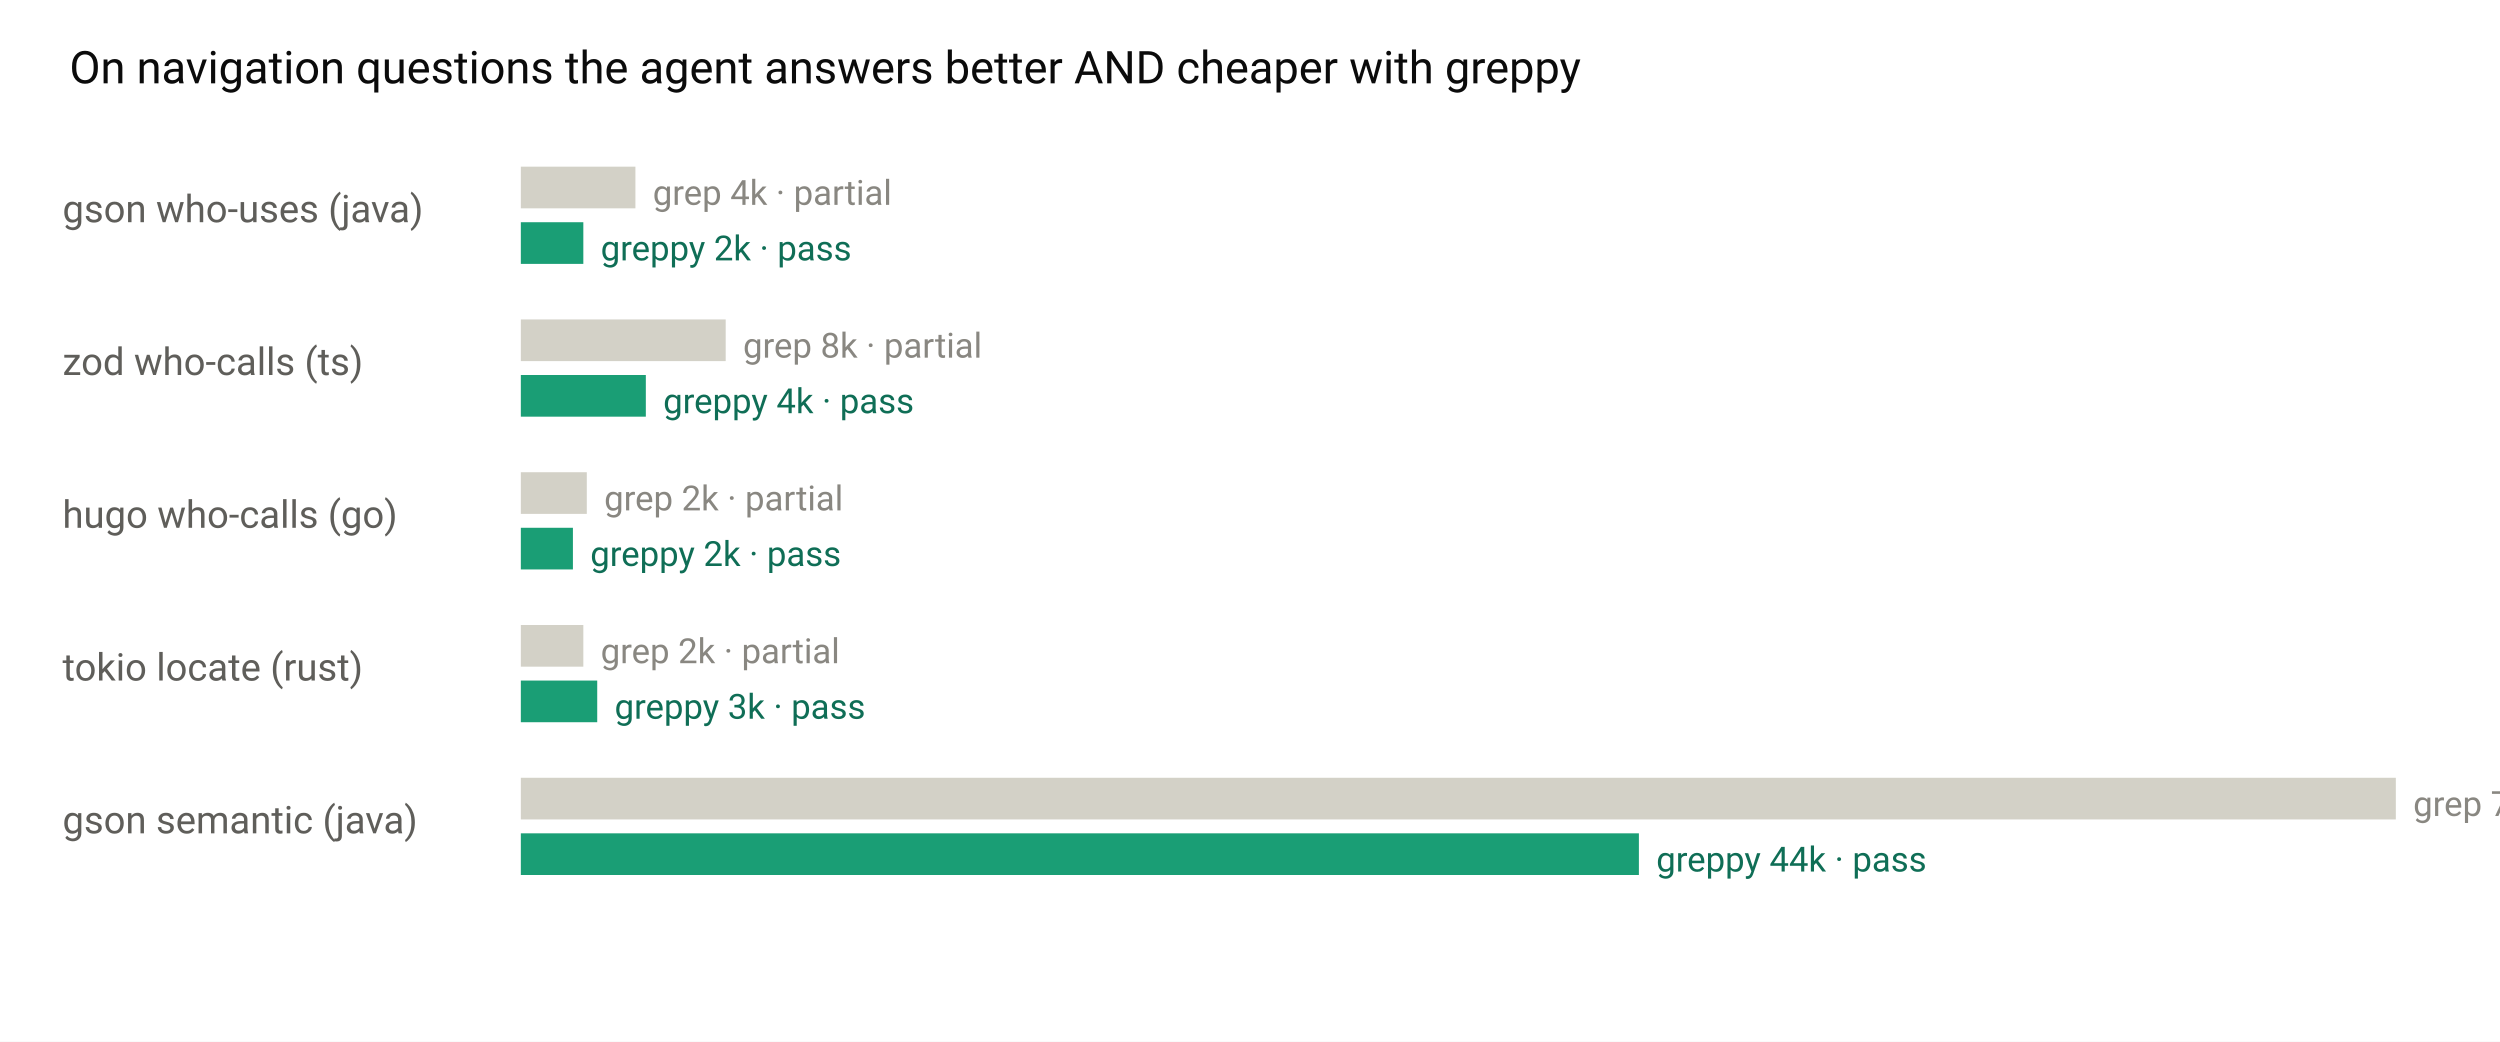
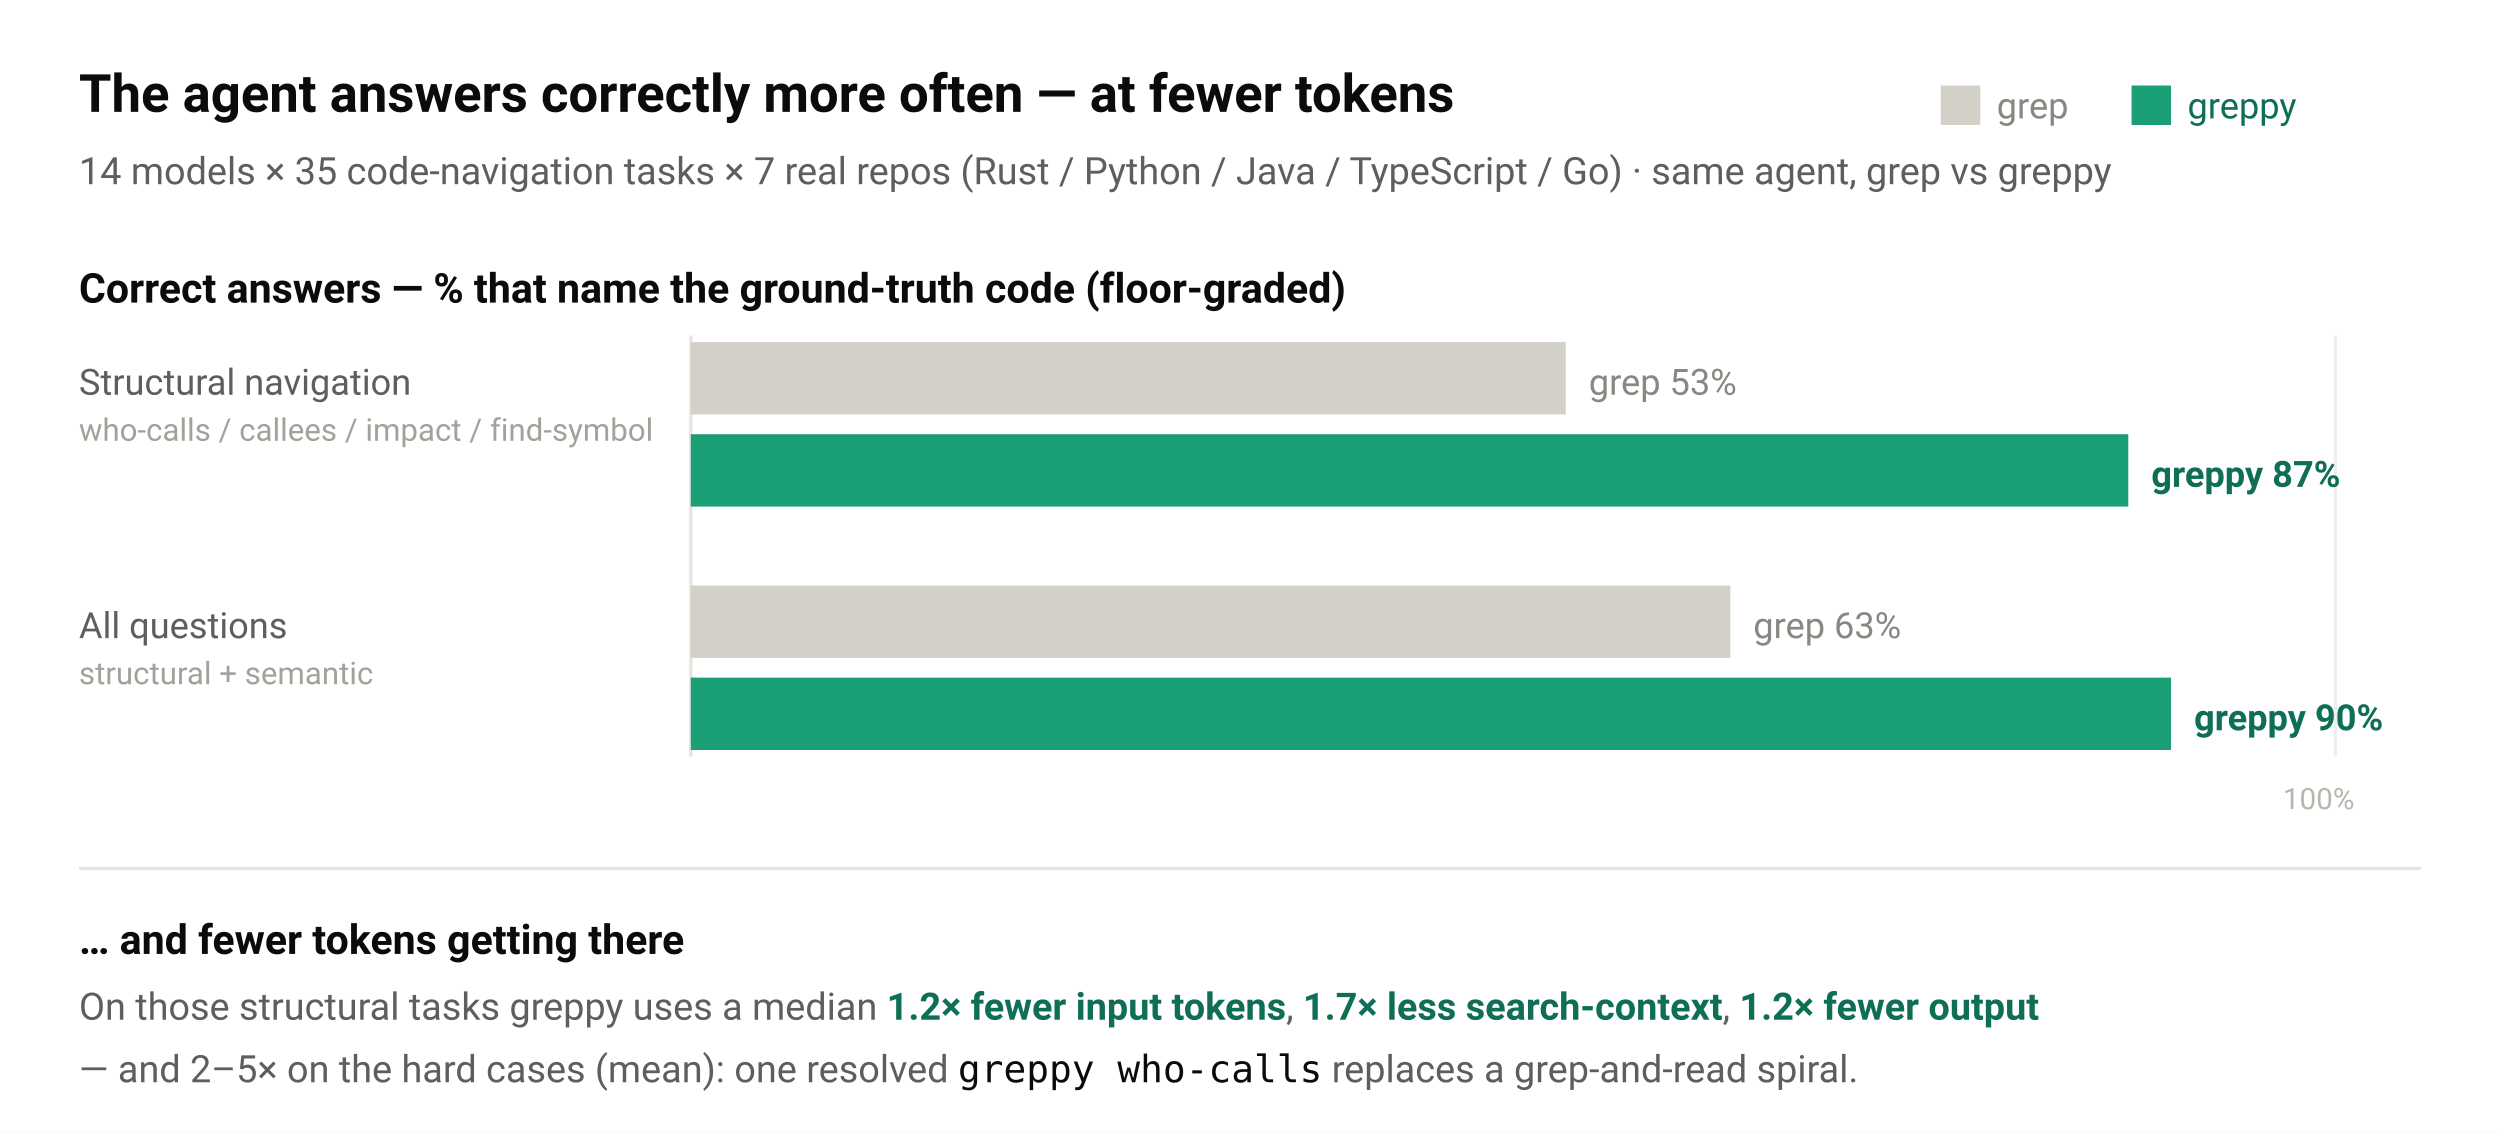
- <svg xmlns="http://www.w3.org/2000/svg" viewBox="0 0 720 300" font-family="system-ui,Segoe UI,Roboto,sans-serif">
-   <rect width="720" height="300" fill="#ffffff" />
-   <text x="20" y="24" font-size="13" fill="#0b0b0b">On navigation questions the agent answers better AND cheaper with greppy</text>
-   <text x="18" y="64" font-size="11" fill="#5f5e5a">gson who-uses (java)</text>
-   <rect x="150" y="48" width="33" height="12" fill="#d3d1c7" />
-   <text x="188" y="59" font-size="10" fill="#898781">grep 4k · partial</text>
-   <rect x="150" y="64" width="18" height="12" fill="#1a9e75" />
-   <text x="173" y="75" font-size="10" fill="#0f6e56">greppy 2k · pass</text>
-   <text x="18" y="108" font-size="11" fill="#5f5e5a">zod who-calls (ts)</text>
-   <rect x="150" y="92" width="59" height="12" fill="#d3d1c7" />
-   <text x="214" y="103" font-size="10" fill="#898781">grep 8k · partial</text>
-   <rect x="150" y="108" width="36" height="12" fill="#1a9e75" />
-   <text x="191" y="119" font-size="10" fill="#0f6e56">greppy 4k · pass</text>
-   <text x="18" y="152" font-size="11" fill="#5f5e5a">hugo who-calls (go)</text>
-   <rect x="150" y="136" width="19" height="12" fill="#d3d1c7" />
-   <text x="174" y="147" font-size="10" fill="#898781">grep 2k · partial</text>
-   <rect x="150" y="152" width="15" height="12" fill="#1a9e75" />
-   <text x="170" y="163" font-size="10" fill="#0f6e56">greppy 2k · pass</text>
-   <text x="18" y="196" font-size="11" fill="#5f5e5a">tokio locate (rust)</text>
-   <rect x="150" y="180" width="18" height="12" fill="#d3d1c7" />
-   <text x="173" y="191" font-size="10" fill="#898781">grep 2k · partial</text>
-   <rect x="150" y="196" width="22" height="12" fill="#1a9e75" />
-   <text x="177" y="207" font-size="10" fill="#0f6e56">greppy 3k · pass</text>
-   <text x="18" y="240" font-size="11" fill="#5f5e5a">gson semantic (java)</text>
-   <rect x="150" y="224" width="540" height="12" fill="#d3d1c7" />
-   <text x="695" y="235" font-size="10" fill="#898781">grep 74k · pass</text>
-   <rect x="150" y="240" width="322" height="12" fill="#1a9e75" />
-   <text x="477" y="251" font-size="10" fill="#0f6e56">greppy 44k · pass</text>
+ <svg xmlns="http://www.w3.org/2000/svg" viewBox="0 0 760 344" font-family="system-ui,Segoe UI,Roboto,sans-serif">
+   <rect width="760" height="344" fill="#ffffff" />
+   <text x="24" y="34" font-size="16" font-weight="600" fill="#0b0b0b">The agent answers correctly more often — at fewer tokens</text>
+   <text x="24" y="56" font-size="11.5" fill="#5f5e5a">14 models × 35 code-navigation tasks × 7 real repos (Rust / Python / Java / TypeScript / Go) · same agent, grep vs greppy</text>
+   <rect x="590" y="26" width="12" height="12" fill="#d3d1c7" />
+   <text x="607" y="36" font-size="11" fill="#898781">grep</text>
+   <rect x="648" y="26" width="12" height="12" fill="#1a9e75" />
+   <text x="665" y="36" font-size="11" fill="#0f6e56">greppy</text>
+   <text x="24" y="92" font-size="12.5" font-weight="600" fill="#0b0b0b">Correct answers — % that name the ground-truth code (floor-graded)</text>
+   <line x1="210" y1="102" x2="210" y2="230" stroke="#e6e4dc" stroke-width="1" />
+   <line x1="710" y1="102" x2="710" y2="230" stroke="#efeee8" stroke-width="1" />
+   <text x="694" y="246" font-size="9" fill="#b8b6ad">100%</text>
+   <text x="24" y="120" font-size="11" fill="#5f5e5a">Structural navigation</text>
+   <text x="24" y="134" font-size="9.5" fill="#a3a199">who-calls / callees / impact / find-symbol</text>
+   <rect x="210" y="104" width="266" height="22" fill="#d3d1c7" />
+   <text x="483" y="120" font-size="11" fill="#898781">grep 53%</text>
+   <rect x="210" y="132" width="437" height="22" fill="#1a9e75" />
+   <text x="654" y="148" font-size="11" font-weight="600" fill="#0f6e56">greppy 87%</text>
+   <text x="24" y="194" font-size="11" fill="#5f5e5a">All questions</text>
+   <text x="24" y="208" font-size="9.5" fill="#a3a199">structural + semantic</text>
+   <rect x="210" y="178" width="316" height="22" fill="#d3d1c7" />
+   <text x="533" y="194" font-size="11" fill="#898781">grep 63%</text>
+   <rect x="210" y="206" width="450" height="22" fill="#1a9e75" />
+   <text x="667" y="222" font-size="11" font-weight="600" fill="#0f6e56">greppy 90%</text>
+   <line x1="24" y1="264" x2="736" y2="264" stroke="#e6e4dc" stroke-width="1" />
+   <text x="24" y="290" font-size="12.5" font-weight="600" fill="#0b0b0b">… and fewer tokens getting there</text>
+   <text x="24" y="310" font-size="11.5" fill="#5f5e5a">On those structural tasks greppy uses a median <tspan font-weight="600" fill="#0f6e56">1.2× fewer input tokens</tspan>, <tspan font-weight="600" fill="#0f6e56">1.7× less search-context</tspan>, <tspan font-weight="600" fill="#0f6e56">1.2× fewer output</tspan>
+   </text>
+   <text x="24" y="329" font-size="11.5" fill="#5f5e5a">— and 2–5× on the hard cases (mean): one resolved <tspan font-family="ui-monospace,Menlo,Consolas,monospace" fill="#0b0b0b">greppy who-calls</tspan> replaces a grep-and-read spiral.</text>
</svg>
